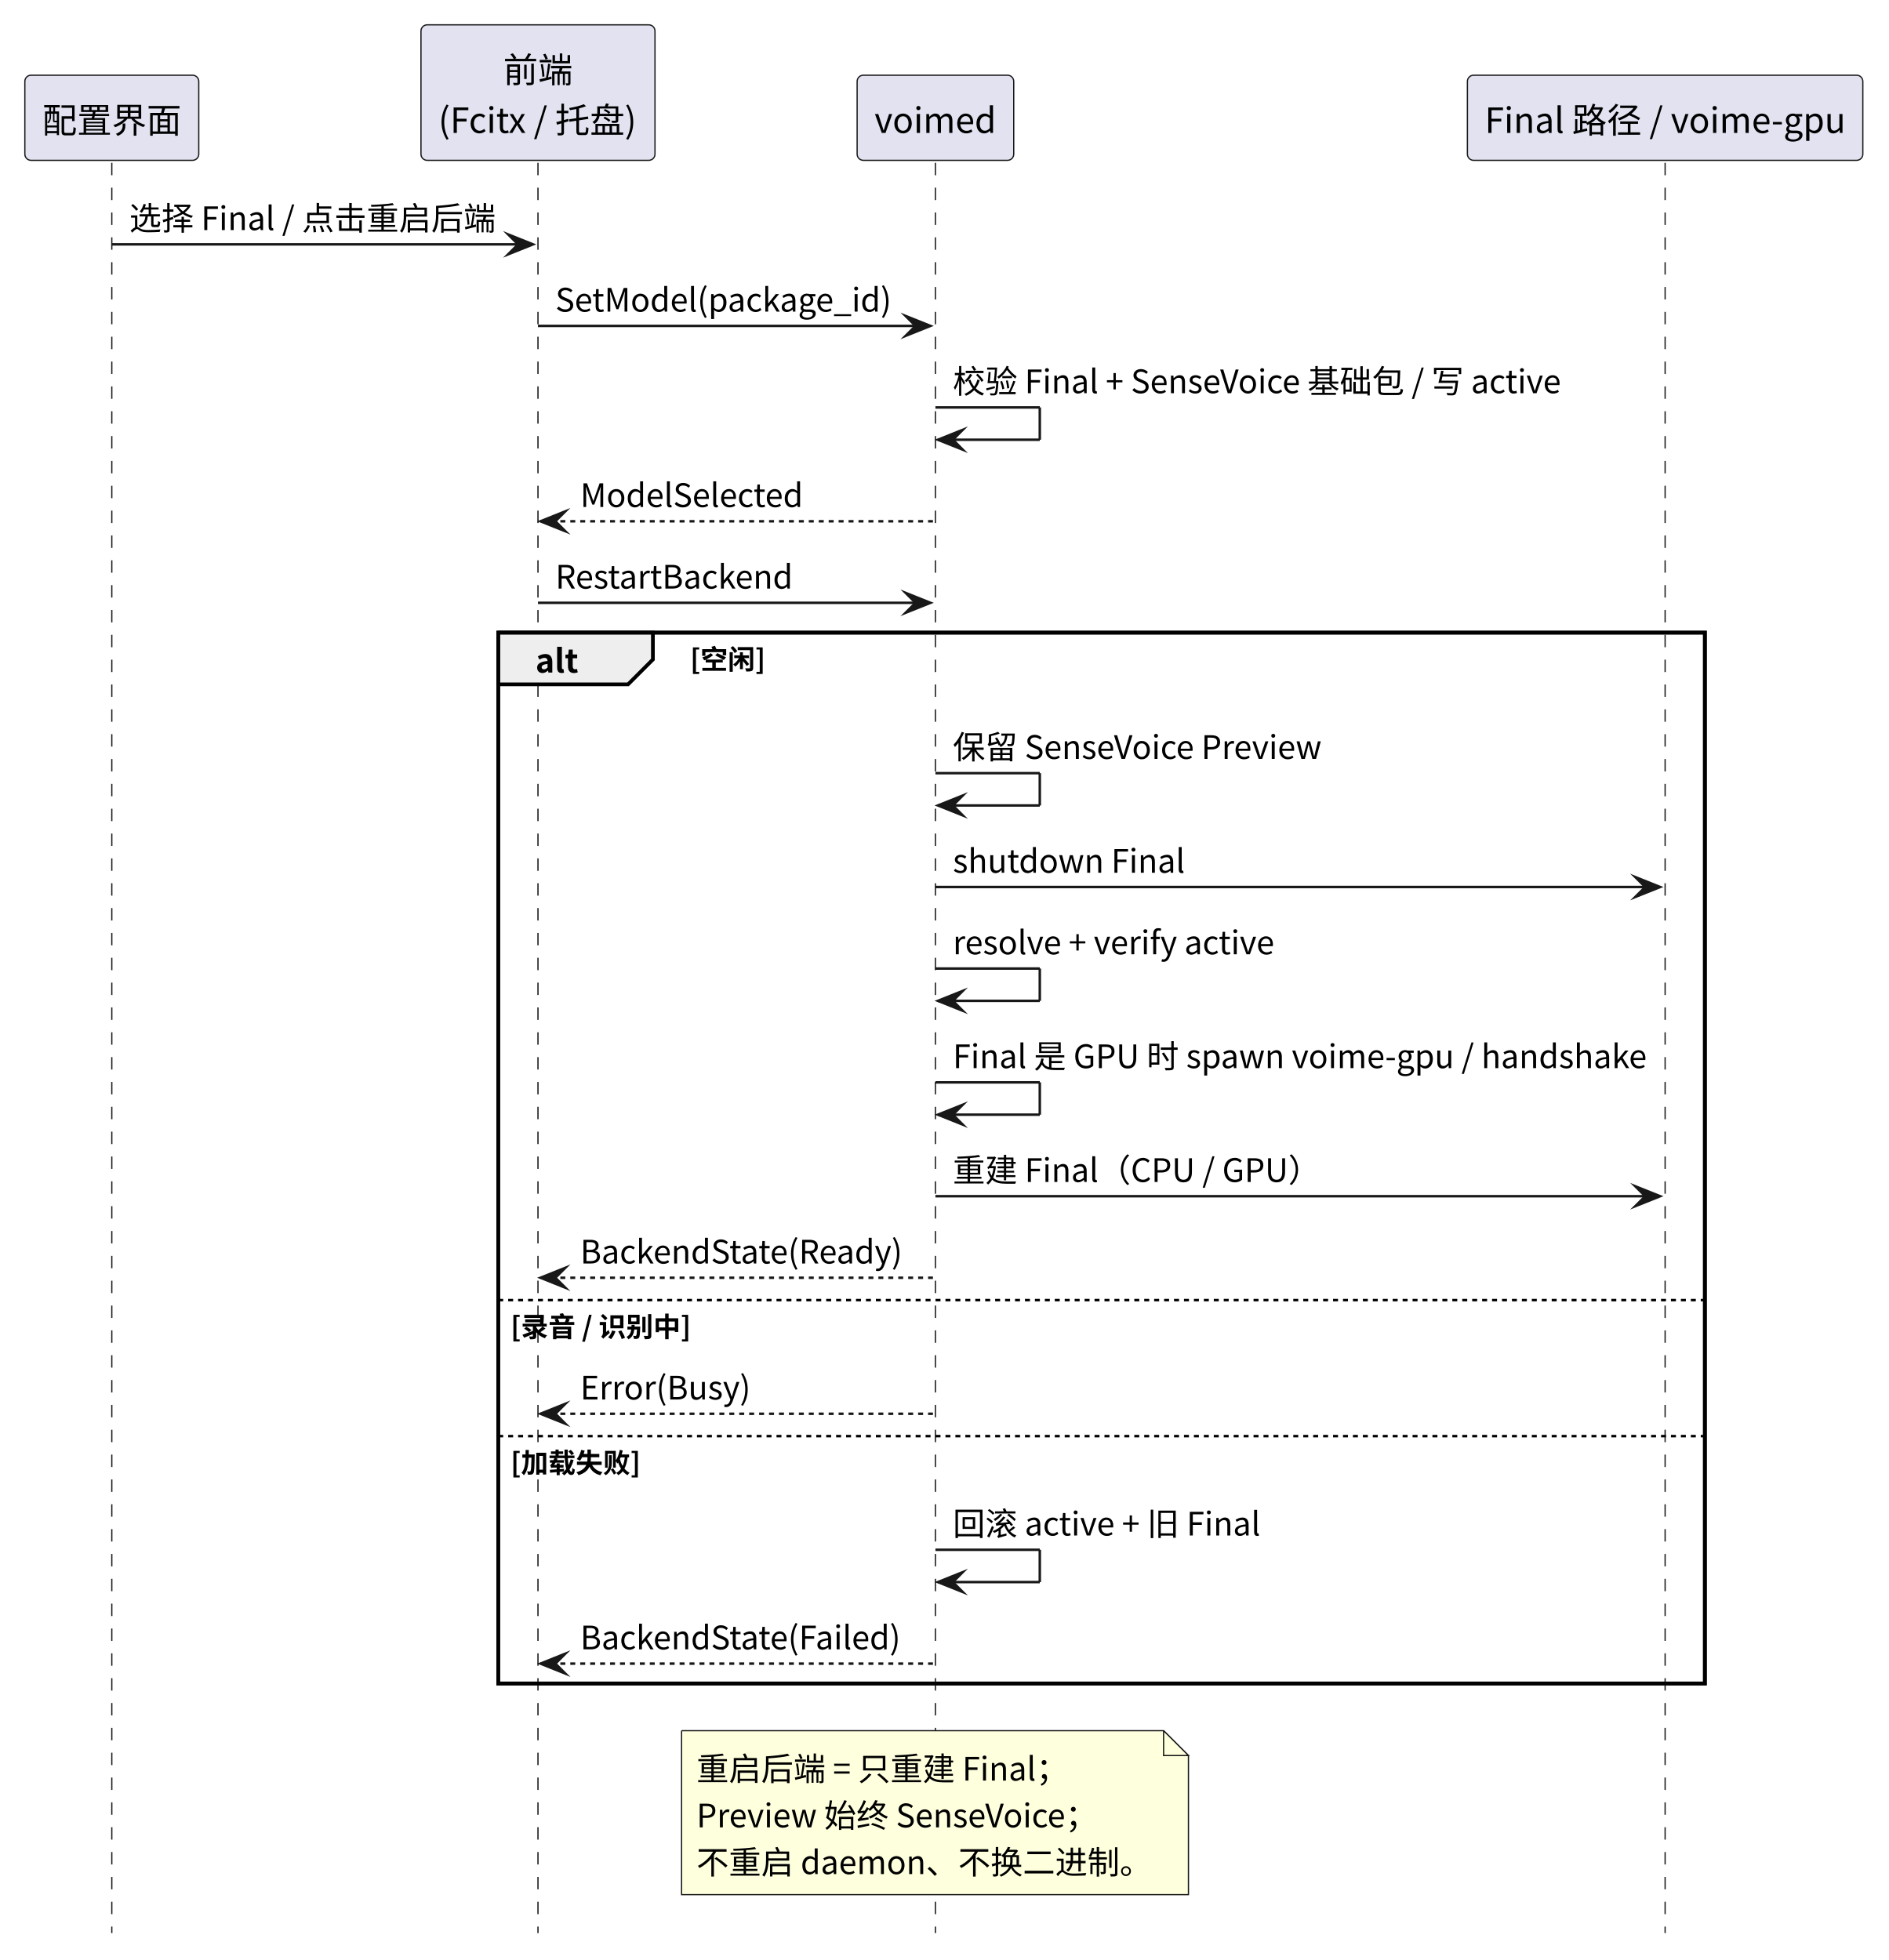
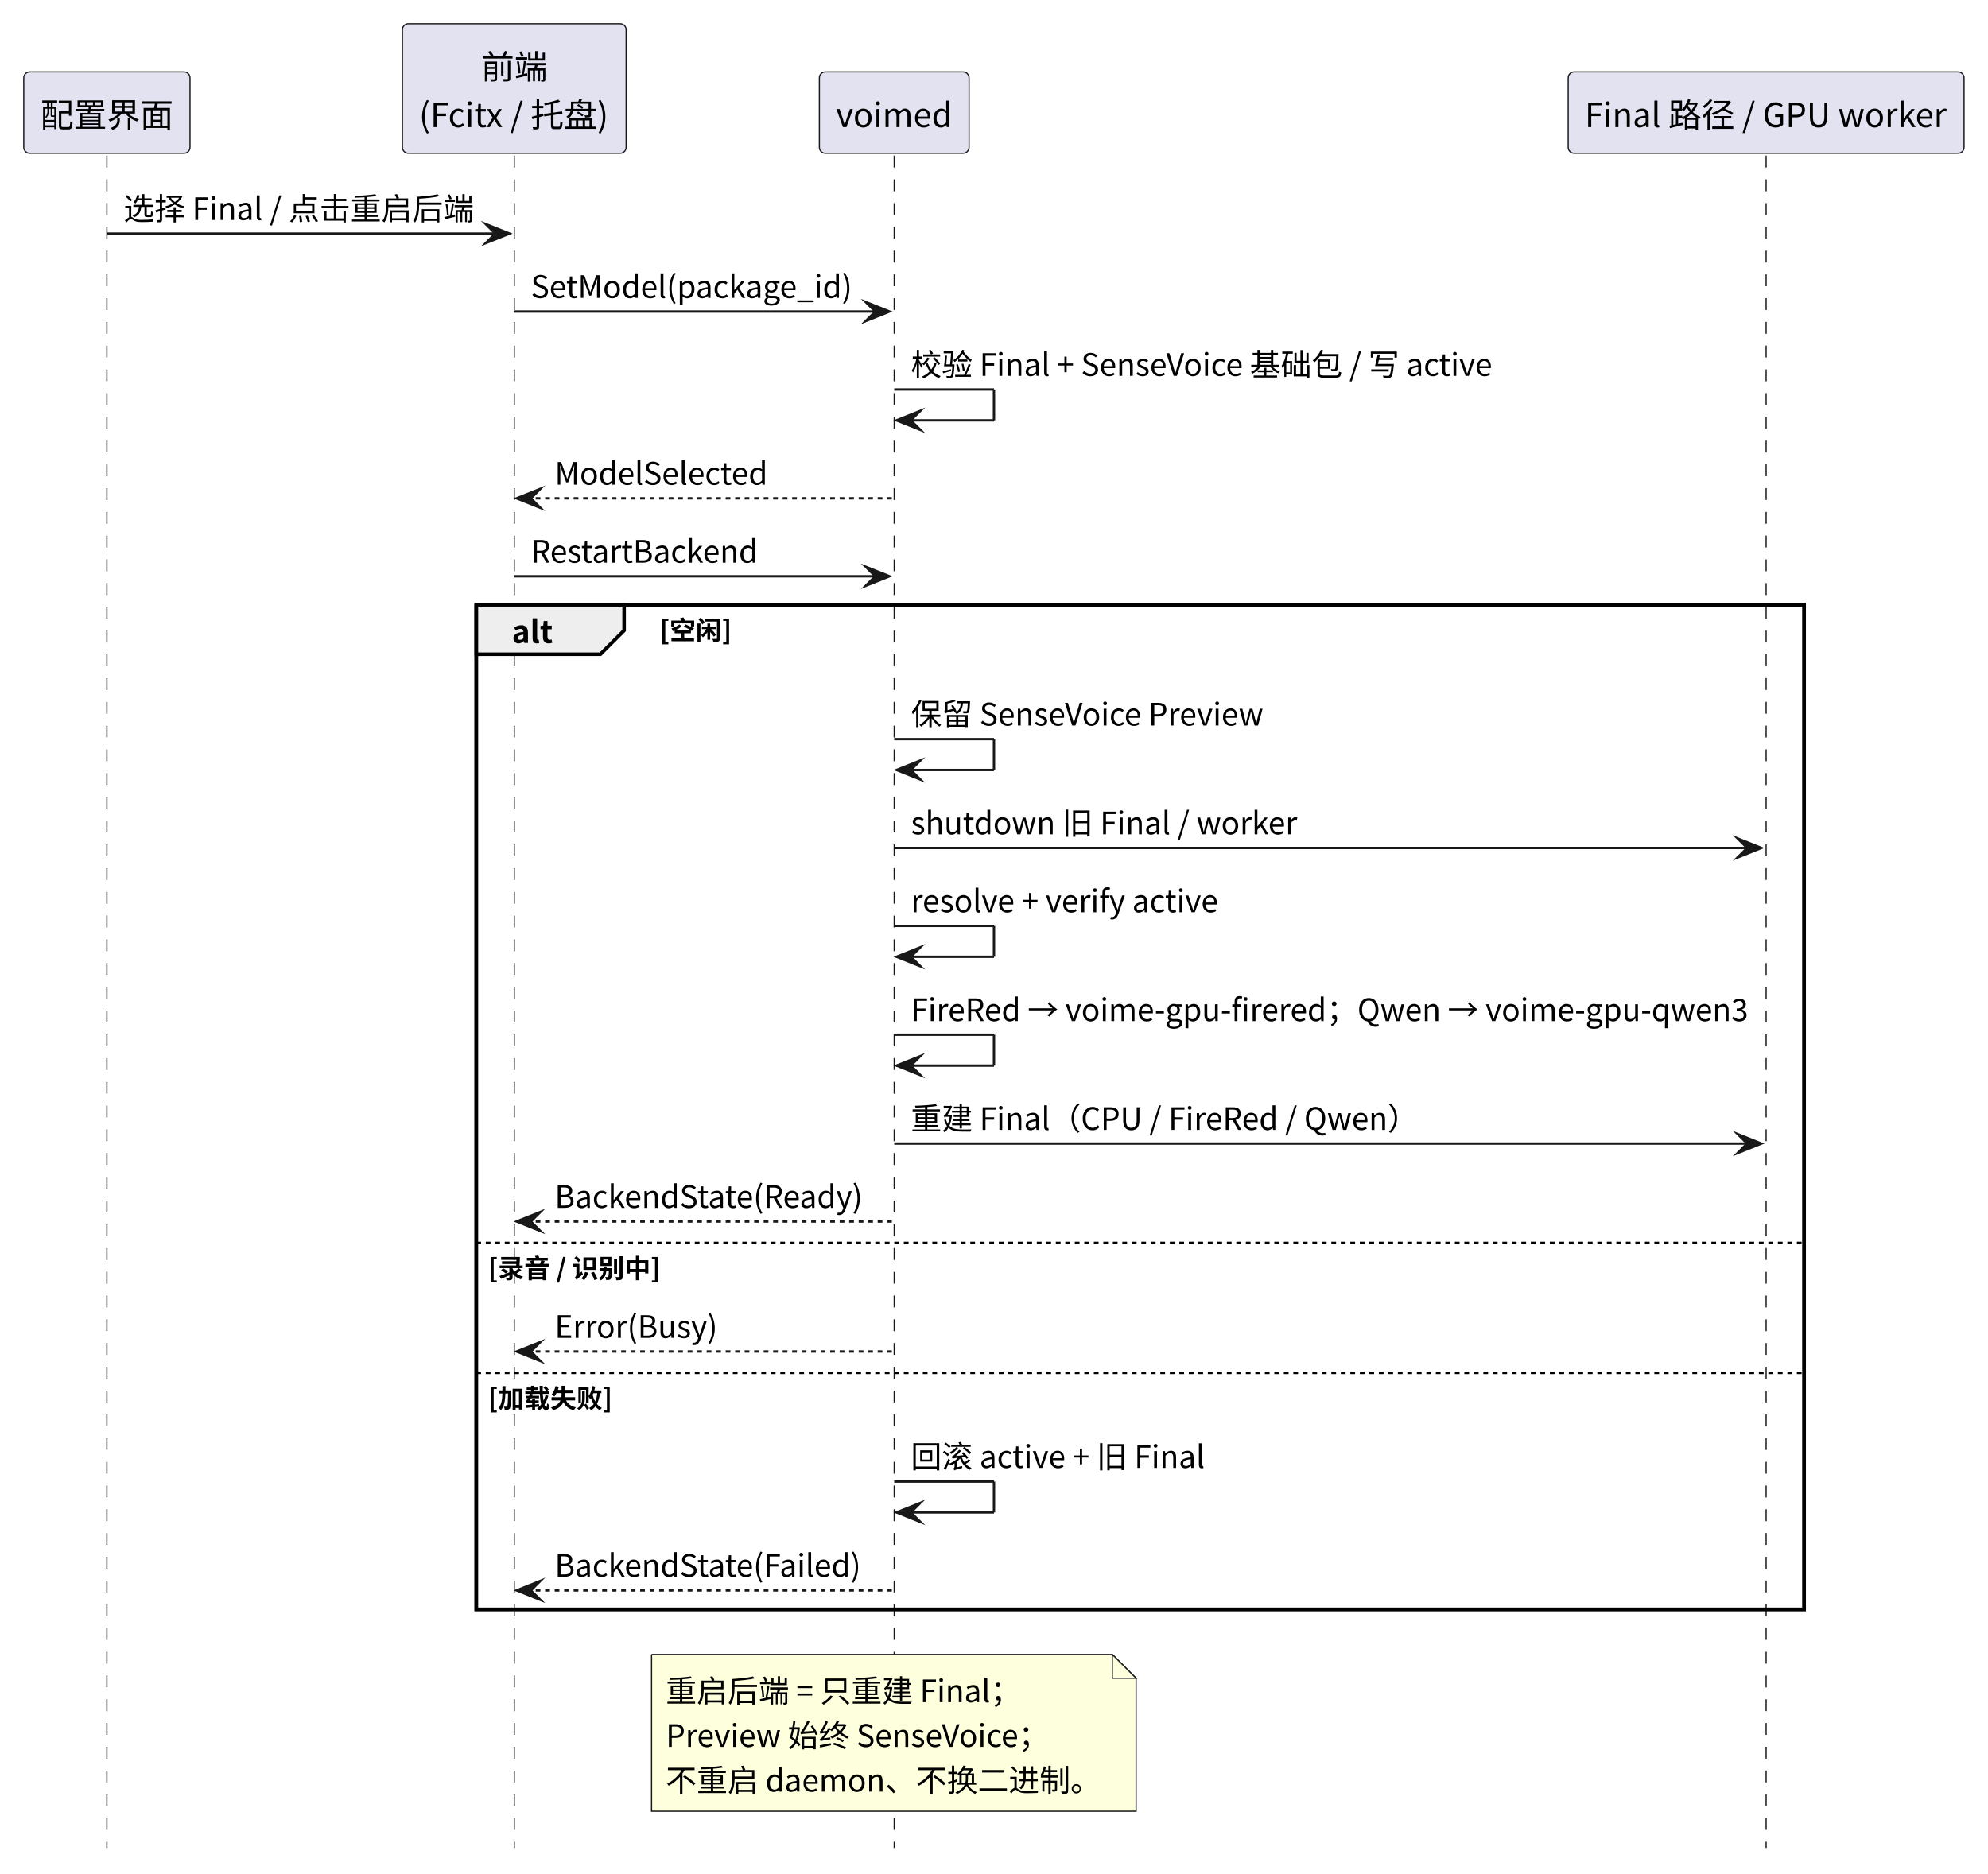
- <svg xmlns="http://www.w3.org/2000/svg" version="1.1" data-diagram-type="SEQUENCE" style="width:760px;height:789px;background:#FFFFFF;" width="760px" height="789px" viewBox="0 0 760 789" zoomAndPan="magnify" preserveAspectRatio="none" contentStyleType="text/css">
+ <svg xmlns="http://www.w3.org/2000/svg" version="1.1" data-diagram-type="SEQUENCE" style="width:837px;height:789px;background:#FFFFFF;" width="837px" height="789px" viewBox="0 0 837 789" zoomAndPan="magnify" preserveAspectRatio="none" contentStyleType="text/css">
  <defs />
  <g font-family="sans-serif" lengthAdjust="spacing">
-     <rect x="200.524" y="254.664" width="485.649" height="423.024" fill="none" style="stroke:#000;stroke-width:1.5;" />
+     <rect x="200.524" y="254.664" width="559.061" height="423.024" fill="none" style="stroke:#000;stroke-width:1.5;" />
    <g>
      <rect x="41.5" y="65.544" width="8" height="712.616" fill="#000" fill-opacity="0" />
      <line x1="45" y1="65.544" x2="45" y2="778.16" style="stroke:#181818;stroke-width:0.5;stroke-dasharray:5,5;" />
    </g>
    <g>
      <rect x="213.024" y="65.544" width="8" height="712.616" fill="#000" fill-opacity="0" />
      <line x1="216.524" y1="65.544" x2="216.524" y2="778.16" style="stroke:#181818;stroke-width:0.5;stroke-dasharray:5,5;" />
    </g>
    <g>
      <rect x="372.991" y="65.544" width="8" height="712.616" fill="#000" fill-opacity="0" />
      <line x1="376.491" y1="65.544" x2="376.491" y2="778.16" style="stroke:#181818;stroke-width:0.5;stroke-dasharray:5,5;" />
    </g>
    <g>
-       <rect x="666.673" y="65.544" width="8" height="712.616" fill="#000" fill-opacity="0" />
-       <line x1="670.173" y1="65.544" x2="670.173" y2="778.16" style="stroke:#181818;stroke-width:0.5;stroke-dasharray:5,5;" />
+       <rect x="740.085" y="65.544" width="8" height="712.616" fill="#000" fill-opacity="0" />
+       <line x1="743.585" y1="65.544" x2="743.585" y2="778.16" style="stroke:#181818;stroke-width:0.5;stroke-dasharray:5,5;" />
    </g>
    <rect x="10" y="30.272" width="70" height="34.272" fill="#E2E2F0" style="stroke:#181818;stroke-width:0.5;" rx="2.5" ry="2.5" />
    <text x="17" y="53.512" fill="#000" font-size="14" textLength="56" font-family="'Noto Sans CJK SC'">配置界面</text>
    <rect x="169.428" y="10" width="94.192" height="54.544" fill="#E2E2F0" style="stroke:#181818;stroke-width:0.5;" rx="2.5" ry="2.5" />
    <text x="202.524" y="33.24" fill="#000" font-size="14" textLength="28" font-family="'Noto Sans CJK SC'">前端</text>
    <text x="176.428" y="53.512" fill="#000" font-size="14" textLength="80.192" font-family="'Noto Sans CJK SC'">(Fcitx / 托盘)</text>
    <rect x="344.977" y="30.272" width="63.028" height="34.272" fill="#E2E2F0" style="stroke:#181818;stroke-width:0.5;" rx="2.5" ry="2.5" />
    <text x="351.977" y="53.512" fill="#000" font-size="14" textLength="49.028" font-family="'Noto Sans CJK SC'">voimed</text>
-     <rect x="590.598" y="30.272" width="159.151" height="34.272" fill="#E2E2F0" style="stroke:#181818;stroke-width:0.5;" rx="2.5" ry="2.5" />
-     <text x="597.598" y="53.512" fill="#000" font-size="14" textLength="145.151" font-family="'Noto Sans CJK SC'">Final 路径 / voime-gpu</text>
+     <rect x="660.25" y="30.272" width="166.669" height="34.272" fill="#E2E2F0" style="stroke:#181818;stroke-width:0.5;" rx="2.5" ry="2.5" />
+     <text x="667.25" y="53.512" fill="#000" font-size="14" textLength="152.669" font-family="'Noto Sans CJK SC'">Final 路径 / GPU worker</text>
    <polygon points="204.524,94.368,214.524,98.368,204.524,102.368,208.524,98.368" fill="#181818" style="stroke:#181818;stroke-width:1;stroke-linejoin:miter;stroke-miterlimit:10;" />
    <line x1="45" y1="98.368" x2="210.524" y2="98.368" style="stroke:#181818;stroke-width:1;" />
    <text x="52" y="92.624" fill="#000" font-size="13" textLength="147.524" font-family="'Noto Sans CJK SC'">选择 Final / 点击重启后端</text>
    <polygon points="364.491,127.192,374.491,131.192,364.491,135.192,368.491,131.192" fill="#181818" style="stroke:#181818;stroke-width:1;stroke-linejoin:miter;stroke-miterlimit:10;" />
    <line x1="216.524" y1="131.192" x2="370.491" y2="131.192" style="stroke:#181818;stroke-width:1;" />
    <text x="223.524" y="125.448" fill="#000" font-size="13" textLength="135.967" font-family="'Noto Sans CJK SC'">SetModel(package_id)</text>
    <line x1="376.491" y1="164.016" x2="418.491" y2="164.016" style="stroke:#181818;stroke-width:1;" />
    <line x1="418.491" y1="164.016" x2="418.491" y2="177.016" style="stroke:#181818;stroke-width:1;" />
    <line x1="377.491" y1="177.016" x2="418.491" y2="177.016" style="stroke:#181818;stroke-width:1;" />
    <polygon points="387.491,173.016,377.491,177.016,387.491,181.016,383.491,177.016" fill="#181818" style="stroke:#181818;stroke-width:1;stroke-linejoin:miter;stroke-miterlimit:10;" />
    <text x="383.491" y="158.272" fill="#000" font-size="13" textLength="245.713" font-family="'Noto Sans CJK SC'">校验 Final + SenseVoice 基础包 / 写 active</text>
    <polygon points="227.524,205.84,217.524,209.84,227.524,213.84,223.524,209.84" fill="#181818" style="stroke:#181818;stroke-width:1;stroke-linejoin:miter;stroke-miterlimit:10;" />
    <line x1="221.524" y1="209.84" x2="375.491" y2="209.84" style="stroke:#181818;stroke-width:1;stroke-dasharray:2,2;" />
    <text x="233.524" y="204.096" fill="#000" font-size="13" textLength="90.025" font-family="'Noto Sans CJK SC'">ModelSelected</text>
    <polygon points="364.491,238.664,374.491,242.664,364.491,246.664,368.491,242.664" fill="#181818" style="stroke:#181818;stroke-width:1;stroke-linejoin:miter;stroke-miterlimit:10;" />
    <line x1="216.524" y1="242.664" x2="370.491" y2="242.664" style="stroke:#181818;stroke-width:1;" />
    <text x="223.524" y="236.92" fill="#000" font-size="13" textLength="96.564" font-family="'Noto Sans CJK SC'">RestartBackend</text>
    <path d="M200.524,254.664 L262.775,254.664 L262.775,265.488 L252.775,275.488 L200.524,275.488 L200.524,254.664" style="stroke:#000;stroke-width:1.5;" fill="#EEE" />
-     <rect x="200.524" y="254.664" width="485.649" height="423.024" fill="none" style="stroke:#000;stroke-width:1.5;" />
+     <rect x="200.524" y="254.664" width="559.061" height="423.024" fill="none" style="stroke:#000;stroke-width:1.5;" />
    <text x="215.524" y="270.744" fill="#000" font-size="13" textLength="17.251" font-weight="700" font-family="'Noto Sans CJK SC'">alt</text>
    <text x="277.775" y="269.424" fill="#000" font-size="11" textLength="30.316" font-weight="700" font-family="'Noto Sans CJK SC'">[空闲]</text>
    <line x1="376.491" y1="311.24" x2="418.491" y2="311.24" style="stroke:#181818;stroke-width:1;" />
    <line x1="418.491" y1="311.24" x2="418.491" y2="324.24" style="stroke:#181818;stroke-width:1;" />
    <line x1="377.491" y1="324.24" x2="418.491" y2="324.24" style="stroke:#181818;stroke-width:1;" />
    <polygon points="387.491,320.24,377.491,324.24,387.491,328.24,383.491,324.24" fill="#181818" style="stroke:#181818;stroke-width:1;stroke-linejoin:miter;stroke-miterlimit:10;" />
    <text x="383.491" y="305.496" fill="#000" font-size="13" textLength="149.201" font-family="'Noto Sans CJK SC'">保留 SenseVoice Preview</text>
-     <polygon points="658.173,353.064,668.173,357.064,658.173,361.064,662.173,357.064" fill="#181818" style="stroke:#181818;stroke-width:1;stroke-linejoin:miter;stroke-miterlimit:10;" />
-     <line x1="376.491" y1="357.064" x2="664.173" y2="357.064" style="stroke:#181818;stroke-width:1;" />
-     <text x="383.491" y="351.32" fill="#000" font-size="13" textLength="93.665" font-family="'Noto Sans CJK SC'">shutdown Final</text>
+     <polygon points="731.585,353.064,741.585,357.064,731.585,361.064,735.585,357.064" fill="#181818" style="stroke:#181818;stroke-width:1;stroke-linejoin:miter;stroke-miterlimit:10;" />
+     <line x1="376.491" y1="357.064" x2="737.585" y2="357.064" style="stroke:#181818;stroke-width:1;" />
+     <text x="383.491" y="351.32" fill="#000" font-size="13" textLength="163.267" font-family="'Noto Sans CJK SC'">shutdown 旧 Final / worker</text>
    <line x1="376.491" y1="389.888" x2="418.491" y2="389.888" style="stroke:#181818;stroke-width:1;" />
    <line x1="418.491" y1="389.888" x2="418.491" y2="402.888" style="stroke:#181818;stroke-width:1;" />
    <line x1="377.491" y1="402.888" x2="418.491" y2="402.888" style="stroke:#181818;stroke-width:1;" />
    <polygon points="387.491,398.888,377.491,402.888,387.491,406.888,383.491,402.888" fill="#181818" style="stroke:#181818;stroke-width:1;stroke-linejoin:miter;stroke-miterlimit:10;" />
    <text x="383.491" y="384.144" fill="#000" font-size="13" textLength="129.818" font-family="'Noto Sans CJK SC'">resolve + verify active</text>
    <line x1="376.491" y1="435.712" x2="418.491" y2="435.712" style="stroke:#181818;stroke-width:1;" />
    <line x1="418.491" y1="435.712" x2="418.491" y2="448.712" style="stroke:#181818;stroke-width:1;" />
    <line x1="377.491" y1="448.712" x2="418.491" y2="448.712" style="stroke:#181818;stroke-width:1;" />
    <polygon points="387.491,444.712,377.491,448.712,387.491,452.712,383.491,448.712" fill="#181818" style="stroke:#181818;stroke-width:1;stroke-linejoin:miter;stroke-miterlimit:10;" />
-     <text x="383.491" y="429.968" fill="#000" font-size="13" textLength="279.682" font-family="'Noto Sans CJK SC'">Final 是 GPU 时 spawn voime-gpu / handshake</text>
-     <polygon points="658.173,477.536,668.173,481.536,658.173,485.536,662.173,481.536" fill="#181818" style="stroke:#181818;stroke-width:1;stroke-linejoin:miter;stroke-miterlimit:10;" />
-     <line x1="376.491" y1="481.536" x2="664.173" y2="481.536" style="stroke:#181818;stroke-width:1;" />
-     <text x="383.491" y="475.792" fill="#000" font-size="13" textLength="147.979" font-family="'Noto Sans CJK SC'">重建 Final（CPU / GPU）</text>
+     <text x="383.491" y="429.968" fill="#000" font-size="13" textLength="353.093" font-family="'Noto Sans CJK SC'">FireRed → voime-gpu-firered；Qwen → voime-gpu-qwen3</text>
+     <polygon points="731.585,477.536,741.585,481.536,731.585,485.536,735.585,481.536" fill="#181818" style="stroke:#181818;stroke-width:1;stroke-linejoin:miter;stroke-miterlimit:10;" />
+     <line x1="376.491" y1="481.536" x2="737.585" y2="481.536" style="stroke:#181818;stroke-width:1;" />
+     <text x="383.491" y="475.792" fill="#000" font-size="13" textLength="214.058" font-family="'Noto Sans CJK SC'">重建 Final（CPU / FireRed / Qwen）</text>
    <polygon points="227.524,510.36,217.524,514.36,227.524,518.36,223.524,514.36" fill="#181818" style="stroke:#181818;stroke-width:1;stroke-linejoin:miter;stroke-miterlimit:10;" />
    <line x1="221.524" y1="514.36" x2="375.491" y2="514.36" style="stroke:#181818;stroke-width:1;stroke-dasharray:2,2;" />
    <text x="233.524" y="508.616" fill="#000" font-size="13" textLength="131.326" font-family="'Noto Sans CJK SC'">BackendState(Ready)</text>
-     <line x1="200.524" y1="523.36" x2="686.173" y2="523.36" style="stroke:#000;stroke-width:1;stroke-dasharray:2,2;" />
+     <line x1="200.524" y1="523.36" x2="759.585" y2="523.36" style="stroke:#000;stroke-width:1;stroke-dasharray:2,2;" />
    <text x="205.524" y="538.12" fill="#000" font-size="11" textLength="72.566" font-weight="700" font-family="'Noto Sans CJK SC'">[录音 / 识别中]</text>
    <polygon points="227.524,565.112,217.524,569.112,227.524,573.112,223.524,569.112" fill="#181818" style="stroke:#181818;stroke-width:1;stroke-linejoin:miter;stroke-miterlimit:10;" />
    <line x1="221.524" y1="569.112" x2="375.491" y2="569.112" style="stroke:#181818;stroke-width:1;stroke-dasharray:2,2;" />
    <text x="233.524" y="563.368" fill="#000" font-size="13" textLength="68.744" font-family="'Noto Sans CJK SC'">Error(Busy)</text>
-     <line x1="200.524" y1="578.112" x2="686.173" y2="578.112" style="stroke:#000;stroke-width:1;stroke-dasharray:2,2;" />
+     <line x1="200.524" y1="578.112" x2="759.585" y2="578.112" style="stroke:#000;stroke-width:1;stroke-dasharray:2,2;" />
    <text x="205.524" y="592.872" fill="#000" font-size="11" textLength="52.316" font-weight="700" font-family="'Noto Sans CJK SC'">[加载失败]</text>
    <line x1="376.491" y1="623.864" x2="418.491" y2="623.864" style="stroke:#181818;stroke-width:1;" />
    <line x1="418.491" y1="623.864" x2="418.491" y2="636.864" style="stroke:#181818;stroke-width:1;" />
    <line x1="377.491" y1="636.864" x2="418.491" y2="636.864" style="stroke:#181818;stroke-width:1;" />
    <polygon points="387.491,632.864,377.491,636.864,387.491,640.864,383.491,636.864" fill="#181818" style="stroke:#181818;stroke-width:1;stroke-linejoin:miter;stroke-miterlimit:10;" />
    <text x="383.491" y="618.12" fill="#000" font-size="13" textLength="123.955" font-family="'Noto Sans CJK SC'">回滚 active + 旧 Final</text>
    <polygon points="227.524,665.688,217.524,669.688,227.524,673.688,223.524,669.688" fill="#181818" style="stroke:#181818;stroke-width:1;stroke-linejoin:miter;stroke-miterlimit:10;" />
    <line x1="221.524" y1="669.688" x2="375.491" y2="669.688" style="stroke:#181818;stroke-width:1;stroke-dasharray:2,2;" />
    <text x="233.524" y="663.944" fill="#000" font-size="13" textLength="130.741" font-family="'Noto Sans CJK SC'">BackendState(Failed)</text>
    <path d="M274.322,696.688 L274.322,762.688 L478.322,762.688 L478.322,706.688 L468.322,696.688 L274.322,696.688" style="stroke:#181818;stroke-width:0.5;" fill="#FEFFDD" />
    <path d="M468.322,696.688 L468.322,706.688 L478.322,706.688 L468.322,696.688" style="stroke:#181818;stroke-width:0.5;" fill="#FEFFDD" />
    <text x="280.322" y="716.768" fill="#000" font-size="13" textLength="149.643" font-family="'Noto Sans CJK SC'">重启后端 = 只重建 Final；</text>
    <text x="280.322" y="735.592" fill="#000" font-size="13" textLength="162.201" font-family="'Noto Sans CJK SC'">Preview 始终 SenseVoice；</text>
    <text x="280.322" y="754.416" fill="#000" font-size="13" textLength="183.339" font-family="'Noto Sans CJK SC'">不重启 daemon、不换二进制。</text>
  </g>
</svg>
